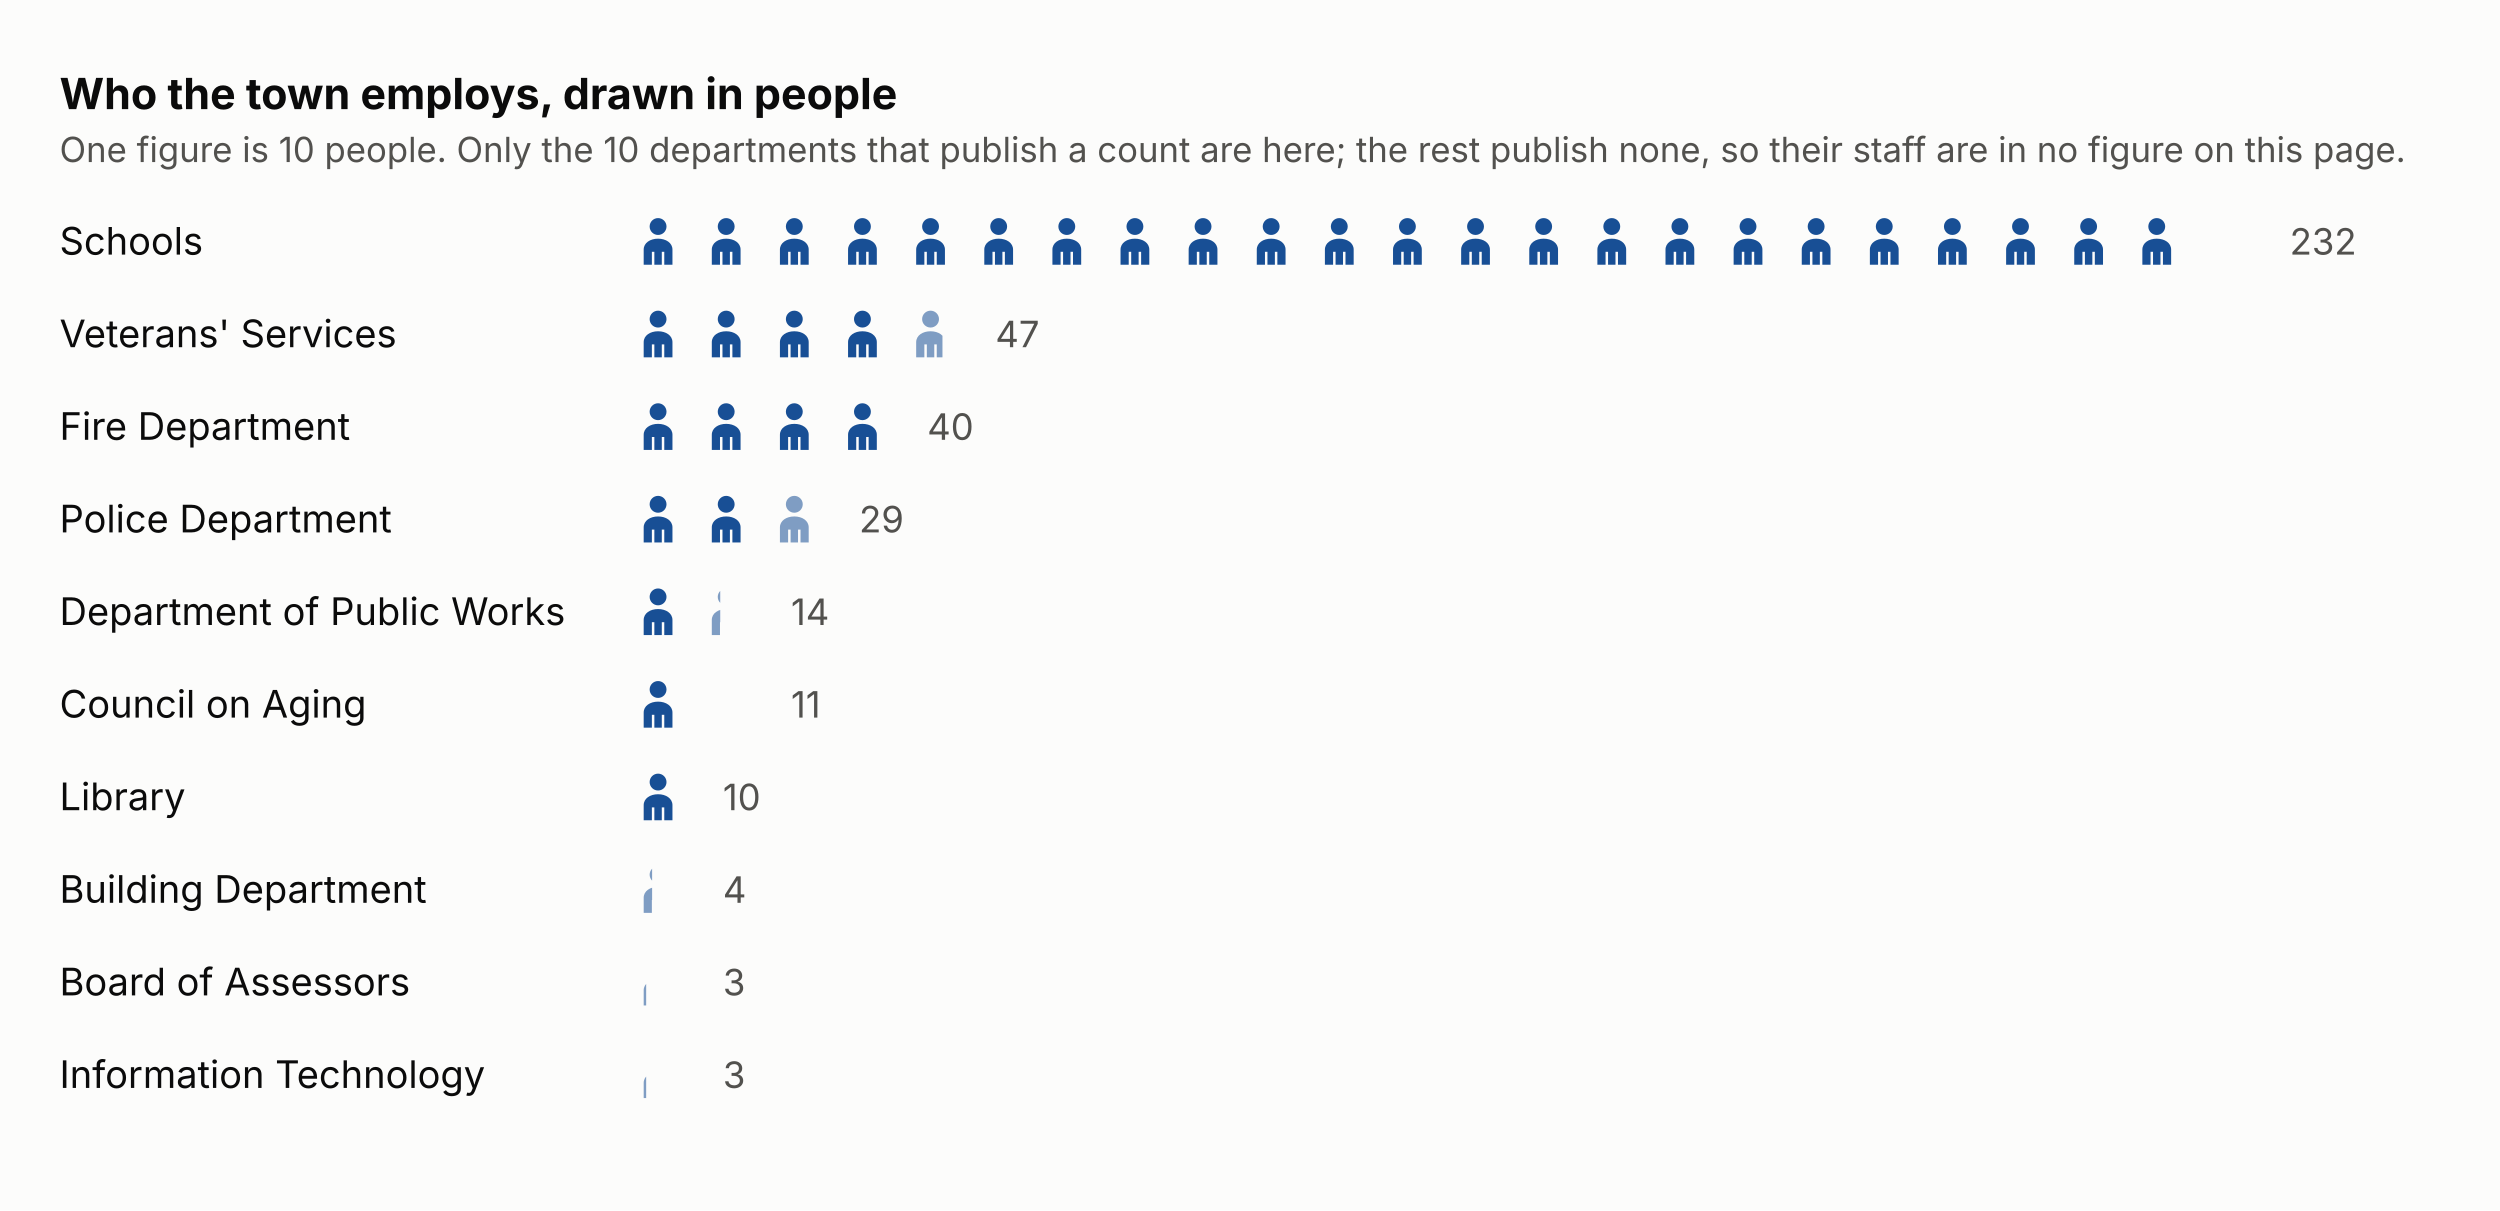
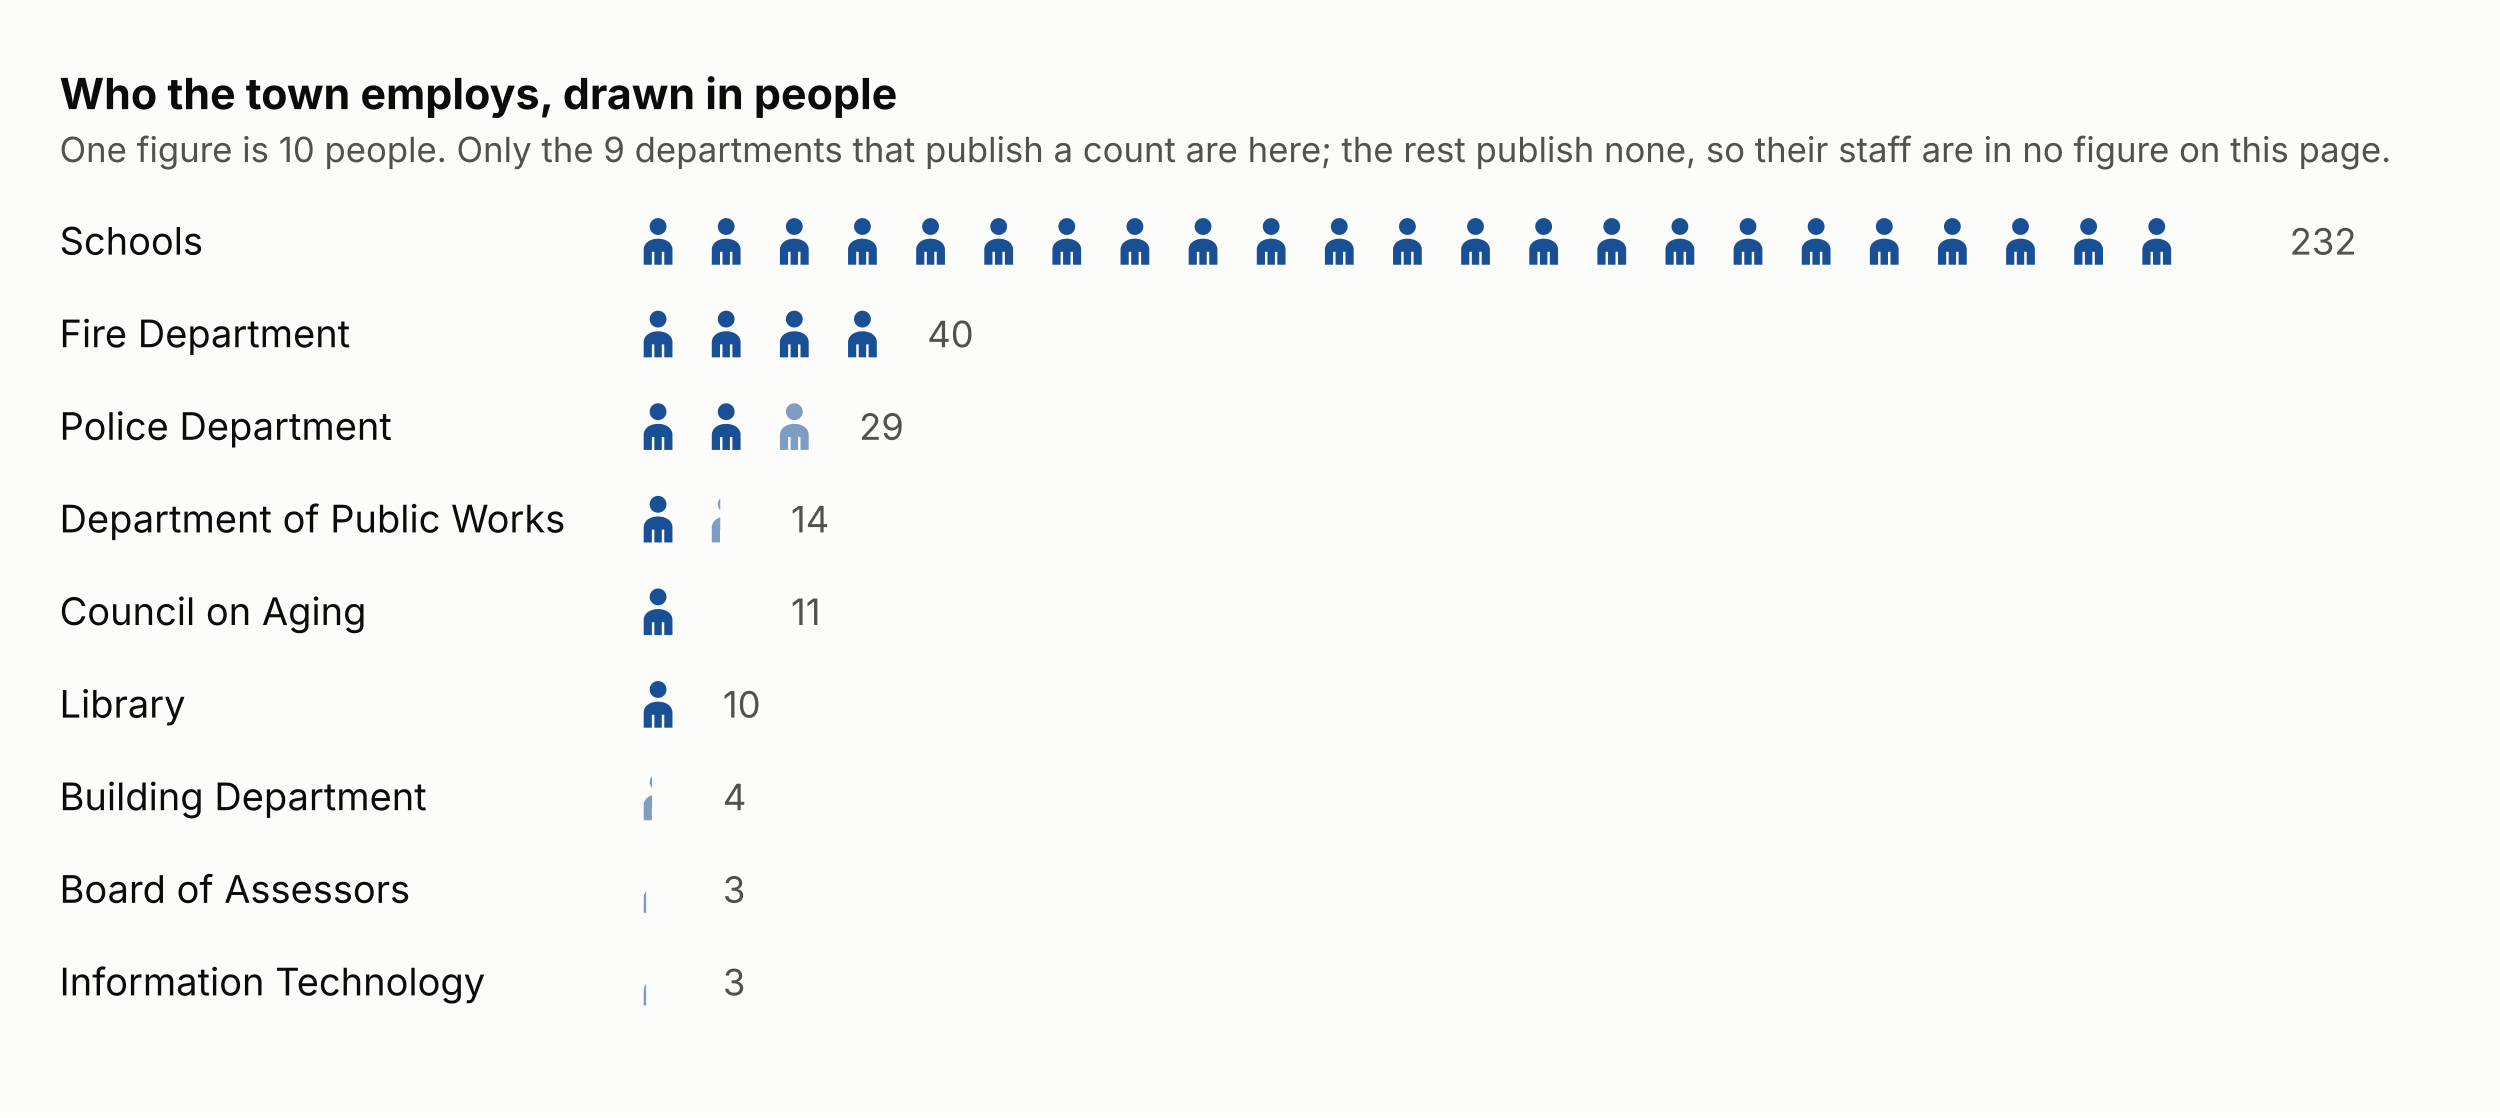
- <svg xmlns="http://www.w3.org/2000/svg" viewBox="0 0 756 366.0" width="756" height="366.0" role="img" aria-label="Who the town employs, drawn in people. One figure is 10 people. Only the 10 departments that publish a count are here; the rest publish none, so their staff are in no figure on this page." font-family="system-ui, -apple-system, &quot;Segoe UI&quot;, sans-serif">
-   <rect width="756" height="366.0" fill="#fcfcfb" />
+ <svg xmlns="http://www.w3.org/2000/svg" viewBox="0 0 756 338.0" width="756" height="338.0" role="img" aria-label="Who the town employs, drawn in people. One figure is 10 people. Only the 9 departments that publish a count are here; the rest publish none, so their staff are in no figure on this page." font-family="system-ui, -apple-system, &quot;Segoe UI&quot;, sans-serif">
+   <rect width="756" height="338.0" fill="#fcfcfb" />
  <g transform="translate(18,18)">
    <text x="0" y="15" font-size="13" font-weight="700" fill="#0b0b0b">Who the town employs, drawn in people</text>
-     <text x="0" y="31" font-size="10.5" fill="#52514e">One figure is 10 people. Only the 10 departments that publish a count are here; the rest publish none, so their staff are in no figure on this page.</text>
+     <text x="0" y="31" font-size="10.5" fill="#52514e">One figure is 10 people. Only the 9 departments that publish a count are here; the rest publish none, so their staff are in no figure on this page.</text>
    <g transform="translate(0,46.0)">
      <defs>
        <clipPath id="clip1">
          <rect x="0" y="0" width="4.80" height="24" />
        </clipPath>
        <clipPath id="clip2">
-           <rect x="0" y="0" width="16.80" height="24" />
+           <rect x="0" y="0" width="21.60" height="24" />
        </clipPath>
        <clipPath id="clip3">
-           <rect x="0" y="0" width="21.60" height="24" />
+           <rect x="0" y="0" width="9.60" height="24" />
        </clipPath>
        <clipPath id="clip4">
+           <rect x="0" y="0" width="2.40" height="24" />
+         </clipPath>
+         <clipPath id="clip5">
          <rect x="0" y="0" width="9.60" height="24" />
        </clipPath>
-         <clipPath id="clip5">
-           <rect x="0" y="0" width="2.40" height="24" />
-         </clipPath>
        <clipPath id="clip6">
-           <rect x="0" y="0" width="9.60" height="24" />
+           <rect x="0" y="0" width="7.20" height="24" />
        </clipPath>
        <clipPath id="clip7">
-           <rect x="0" y="0" width="7.20" height="24" />
-         </clipPath>
-         <clipPath id="clip8">
          <rect x="0" y="0" width="7.20" height="24" />
        </clipPath>
      </defs>
      <text x="0" y="13.0" font-size="11.5" fill="#0b0b0b">Schools</text>
      <g transform="translate(172.0,0.0) scale(0.75)" fill="#184f95">
        <path d="M12 2.6a3.4 3.4 0 110 6.8 3.4 3.4 0 010-6.8zM6.2 21.4v-6.1c0-2.7 2.6-4.4 5.8-4.4s5.8 1.7 5.8 4.4v6.1h-3.3v-5.2h-1v5.2h-3v-5.2h-1v5.2z" />
      </g>
      <g transform="translate(192.6,0.0) scale(0.75)" fill="#184f95">
        <path d="M12 2.6a3.4 3.4 0 110 6.8 3.4 3.4 0 010-6.8zM6.2 21.4v-6.1c0-2.7 2.6-4.4 5.8-4.4s5.8 1.7 5.8 4.4v6.1h-3.3v-5.2h-1v5.2h-3v-5.2h-1v5.2z" />
      </g>
      <g transform="translate(213.2,0.0) scale(0.75)" fill="#184f95">
        <path d="M12 2.6a3.4 3.4 0 110 6.8 3.4 3.4 0 010-6.8zM6.2 21.4v-6.1c0-2.7 2.6-4.4 5.8-4.4s5.8 1.7 5.8 4.4v6.1h-3.3v-5.2h-1v5.2h-3v-5.2h-1v5.2z" />
      </g>
      <g transform="translate(233.8,0.0) scale(0.75)" fill="#184f95">
        <path d="M12 2.6a3.4 3.4 0 110 6.8 3.4 3.4 0 010-6.8zM6.2 21.4v-6.1c0-2.7 2.6-4.4 5.8-4.4s5.8 1.7 5.8 4.4v6.1h-3.3v-5.2h-1v5.2h-3v-5.2h-1v5.2z" />
      </g>
      <g transform="translate(254.4,0.0) scale(0.75)" fill="#184f95">
        <path d="M12 2.6a3.4 3.4 0 110 6.8 3.4 3.4 0 010-6.8zM6.2 21.4v-6.1c0-2.7 2.6-4.4 5.8-4.4s5.8 1.7 5.8 4.4v6.1h-3.3v-5.2h-1v5.2h-3v-5.2h-1v5.2z" />
      </g>
      <g transform="translate(275.0,0.0) scale(0.75)" fill="#184f95">
        <path d="M12 2.6a3.4 3.4 0 110 6.8 3.4 3.4 0 010-6.8zM6.2 21.4v-6.1c0-2.7 2.6-4.4 5.8-4.4s5.8 1.7 5.8 4.4v6.1h-3.3v-5.2h-1v5.2h-3v-5.2h-1v5.2z" />
      </g>
      <g transform="translate(295.6,0.0) scale(0.75)" fill="#184f95">
        <path d="M12 2.6a3.4 3.4 0 110 6.8 3.4 3.4 0 010-6.8zM6.2 21.4v-6.1c0-2.7 2.6-4.4 5.8-4.4s5.8 1.7 5.8 4.4v6.1h-3.3v-5.2h-1v5.2h-3v-5.2h-1v5.2z" />
      </g>
      <g transform="translate(316.2,0.0) scale(0.75)" fill="#184f95">
        <path d="M12 2.6a3.4 3.4 0 110 6.8 3.4 3.4 0 010-6.8zM6.2 21.4v-6.1c0-2.7 2.6-4.4 5.8-4.4s5.8 1.7 5.8 4.4v6.1h-3.3v-5.2h-1v5.2h-3v-5.2h-1v5.2z" />
      </g>
      <g transform="translate(336.8,0.0) scale(0.75)" fill="#184f95">
        <path d="M12 2.6a3.4 3.4 0 110 6.8 3.4 3.4 0 010-6.8zM6.2 21.4v-6.1c0-2.7 2.6-4.4 5.8-4.4s5.8 1.7 5.8 4.4v6.1h-3.3v-5.2h-1v5.2h-3v-5.2h-1v5.2z" />
      </g>
      <g transform="translate(357.4,0.0) scale(0.75)" fill="#184f95">
        <path d="M12 2.6a3.4 3.4 0 110 6.8 3.4 3.4 0 010-6.8zM6.2 21.4v-6.1c0-2.7 2.6-4.4 5.8-4.4s5.8 1.7 5.8 4.4v6.1h-3.3v-5.2h-1v5.2h-3v-5.2h-1v5.2z" />
      </g>
      <g transform="translate(378.0,0.0) scale(0.75)" fill="#184f95">
        <path d="M12 2.6a3.4 3.4 0 110 6.8 3.4 3.4 0 010-6.8zM6.2 21.4v-6.1c0-2.7 2.6-4.4 5.8-4.4s5.8 1.7 5.8 4.4v6.1h-3.3v-5.2h-1v5.2h-3v-5.2h-1v5.2z" />
      </g>
      <g transform="translate(398.6,0.0) scale(0.75)" fill="#184f95">
        <path d="M12 2.6a3.4 3.4 0 110 6.8 3.4 3.4 0 010-6.8zM6.2 21.4v-6.1c0-2.7 2.6-4.4 5.8-4.4s5.8 1.7 5.8 4.4v6.1h-3.3v-5.2h-1v5.2h-3v-5.2h-1v5.2z" />
      </g>
      <g transform="translate(419.2,0.0) scale(0.75)" fill="#184f95">
        <path d="M12 2.6a3.4 3.4 0 110 6.8 3.4 3.4 0 010-6.8zM6.2 21.4v-6.1c0-2.7 2.6-4.4 5.8-4.4s5.8 1.7 5.8 4.4v6.1h-3.3v-5.2h-1v5.2h-3v-5.2h-1v5.2z" />
      </g>
      <g transform="translate(439.8,0.0) scale(0.75)" fill="#184f95">
        <path d="M12 2.6a3.4 3.4 0 110 6.8 3.4 3.4 0 010-6.8zM6.2 21.4v-6.1c0-2.7 2.6-4.4 5.8-4.4s5.8 1.7 5.8 4.4v6.1h-3.3v-5.2h-1v5.2h-3v-5.2h-1v5.2z" />
      </g>
      <g transform="translate(460.4,0.0) scale(0.75)" fill="#184f95">
        <path d="M12 2.6a3.4 3.4 0 110 6.8 3.4 3.4 0 010-6.8zM6.2 21.4v-6.1c0-2.7 2.6-4.4 5.8-4.4s5.8 1.7 5.8 4.4v6.1h-3.3v-5.2h-1v5.2h-3v-5.2h-1v5.2z" />
      </g>
      <g transform="translate(481.0,0.0) scale(0.75)" fill="#184f95">
        <path d="M12 2.6a3.4 3.4 0 110 6.8 3.4 3.4 0 010-6.8zM6.2 21.4v-6.1c0-2.7 2.6-4.4 5.8-4.4s5.8 1.7 5.8 4.4v6.1h-3.3v-5.2h-1v5.2h-3v-5.2h-1v5.2z" />
      </g>
      <g transform="translate(501.6,0.0) scale(0.75)" fill="#184f95">
        <path d="M12 2.6a3.4 3.4 0 110 6.8 3.4 3.4 0 010-6.8zM6.2 21.4v-6.1c0-2.7 2.6-4.4 5.8-4.4s5.8 1.7 5.8 4.4v6.1h-3.3v-5.2h-1v5.2h-3v-5.2h-1v5.2z" />
      </g>
      <g transform="translate(522.2,0.0) scale(0.75)" fill="#184f95">
        <path d="M12 2.6a3.4 3.4 0 110 6.8 3.4 3.4 0 010-6.8zM6.2 21.4v-6.1c0-2.7 2.6-4.4 5.8-4.4s5.8 1.7 5.8 4.4v6.1h-3.3v-5.2h-1v5.2h-3v-5.2h-1v5.2z" />
      </g>
      <g transform="translate(542.8,0.0) scale(0.75)" fill="#184f95">
        <path d="M12 2.6a3.4 3.4 0 110 6.8 3.4 3.4 0 010-6.8zM6.2 21.4v-6.1c0-2.7 2.6-4.4 5.8-4.4s5.8 1.7 5.8 4.4v6.1h-3.3v-5.2h-1v5.2h-3v-5.2h-1v5.2z" />
      </g>
      <g transform="translate(563.4,0.0) scale(0.75)" fill="#184f95">
        <path d="M12 2.6a3.4 3.4 0 110 6.8 3.4 3.4 0 010-6.8zM6.2 21.4v-6.1c0-2.7 2.6-4.4 5.8-4.4s5.8 1.7 5.8 4.4v6.1h-3.3v-5.2h-1v5.2h-3v-5.2h-1v5.2z" />
      </g>
      <g transform="translate(584.0,0.0) scale(0.75)" fill="#184f95">
        <path d="M12 2.6a3.4 3.4 0 110 6.8 3.4 3.4 0 010-6.8zM6.2 21.4v-6.1c0-2.7 2.6-4.4 5.8-4.4s5.8 1.7 5.8 4.4v6.1h-3.3v-5.2h-1v5.2h-3v-5.2h-1v5.2z" />
      </g>
      <g transform="translate(604.6,0.0) scale(0.75)" fill="#184f95">
        <path d="M12 2.6a3.4 3.4 0 110 6.8 3.4 3.4 0 010-6.8zM6.2 21.4v-6.1c0-2.7 2.6-4.4 5.8-4.4s5.8 1.7 5.8 4.4v6.1h-3.3v-5.2h-1v5.2h-3v-5.2h-1v5.2z" />
      </g>
      <g transform="translate(625.2,0.0) scale(0.75)" fill="#184f95">
        <path d="M12 2.6a3.4 3.4 0 110 6.8 3.4 3.4 0 010-6.8zM6.2 21.4v-6.1c0-2.7 2.6-4.4 5.8-4.4s5.8 1.7 5.8 4.4v6.1h-3.3v-5.2h-1v5.2h-3v-5.2h-1v5.2z" />
      </g>
      <g transform="translate(645.8,0.0) scale(0.75)" fill="#184f95" opacity="0.55">
        <path d="M12 2.6a3.4 3.4 0 110 6.8 3.4 3.4 0 010-6.8zM6.2 21.4v-6.1c0-2.7 2.6-4.4 5.8-4.4s5.8 1.7 5.8 4.4v6.1h-3.3v-5.2h-1v5.2h-3v-5.2h-1v5.2z" clip-path="url(#clip1)" />
      </g>
      <text x="674.4" y="13.0" font-size="11" fill="#52514e">232</text>
-       <text x="0" y="41.0" font-size="11.5" fill="#0b0b0b">Veterans' Services</text>
+       <text x="0" y="41.0" font-size="11.5" fill="#0b0b0b">Fire Department</text>
      <g transform="translate(172.0,28.0) scale(0.75)" fill="#184f95">
        <path d="M12 2.6a3.4 3.4 0 110 6.8 3.4 3.4 0 010-6.8zM6.2 21.4v-6.1c0-2.7 2.6-4.4 5.8-4.4s5.8 1.7 5.8 4.4v6.1h-3.3v-5.2h-1v5.2h-3v-5.2h-1v5.2z" />
      </g>
      <g transform="translate(192.6,28.0) scale(0.75)" fill="#184f95">
        <path d="M12 2.6a3.4 3.4 0 110 6.8 3.4 3.4 0 010-6.8zM6.2 21.4v-6.1c0-2.7 2.6-4.4 5.8-4.4s5.8 1.7 5.8 4.4v6.1h-3.3v-5.2h-1v5.2h-3v-5.2h-1v5.2z" />
      </g>
      <g transform="translate(213.2,28.0) scale(0.75)" fill="#184f95">
        <path d="M12 2.6a3.4 3.4 0 110 6.8 3.4 3.4 0 010-6.8zM6.2 21.4v-6.1c0-2.7 2.6-4.4 5.8-4.4s5.8 1.7 5.8 4.4v6.1h-3.3v-5.2h-1v5.2h-3v-5.2h-1v5.2z" />
      </g>
      <g transform="translate(233.8,28.0) scale(0.75)" fill="#184f95">
        <path d="M12 2.6a3.4 3.4 0 110 6.8 3.4 3.4 0 010-6.8zM6.2 21.4v-6.1c0-2.7 2.6-4.4 5.8-4.4s5.8 1.7 5.8 4.4v6.1h-3.3v-5.2h-1v5.2h-3v-5.2h-1v5.2z" />
      </g>
-       <g transform="translate(254.4,28.0) scale(0.75)" fill="#184f95" opacity="0.55">
-         <path d="M12 2.6a3.4 3.4 0 110 6.8 3.4 3.4 0 010-6.8zM6.2 21.4v-6.1c0-2.7 2.6-4.4 5.8-4.4s5.8 1.7 5.8 4.4v6.1h-3.3v-5.2h-1v5.2h-3v-5.2h-1v5.2z" clip-path="url(#clip2)" />
-       </g>
-       <text x="283.0" y="41.0" font-size="11" fill="#52514e">47</text>
-       <text x="0" y="69.0" font-size="11.5" fill="#0b0b0b">Fire Department</text>
+       <text x="262.4" y="41.0" font-size="11" fill="#52514e">40</text>
+       <text x="0" y="69.0" font-size="11.5" fill="#0b0b0b">Police Department</text>
      <g transform="translate(172.0,56.0) scale(0.75)" fill="#184f95">
        <path d="M12 2.6a3.4 3.4 0 110 6.8 3.4 3.4 0 010-6.8zM6.2 21.4v-6.1c0-2.7 2.6-4.4 5.8-4.4s5.8 1.7 5.8 4.4v6.1h-3.3v-5.2h-1v5.2h-3v-5.2h-1v5.2z" />
      </g>
      <g transform="translate(192.6,56.0) scale(0.75)" fill="#184f95">
        <path d="M12 2.6a3.4 3.4 0 110 6.8 3.4 3.4 0 010-6.8zM6.2 21.4v-6.1c0-2.7 2.6-4.4 5.8-4.4s5.8 1.7 5.8 4.4v6.1h-3.3v-5.2h-1v5.2h-3v-5.2h-1v5.2z" />
      </g>
-       <g transform="translate(213.2,56.0) scale(0.75)" fill="#184f95">
-         <path d="M12 2.6a3.4 3.4 0 110 6.8 3.4 3.4 0 010-6.8zM6.2 21.4v-6.1c0-2.7 2.6-4.4 5.8-4.4s5.8 1.7 5.8 4.4v6.1h-3.3v-5.2h-1v5.2h-3v-5.2h-1v5.2z" />
+       <g transform="translate(213.2,56.0) scale(0.75)" fill="#184f95" opacity="0.55">
+         <path d="M12 2.6a3.4 3.4 0 110 6.8 3.4 3.4 0 010-6.8zM6.2 21.4v-6.1c0-2.7 2.6-4.4 5.8-4.4s5.8 1.7 5.8 4.4v6.1h-3.3v-5.2h-1v5.2h-3v-5.2h-1v5.2z" clip-path="url(#clip2)" />
      </g>
-       <g transform="translate(233.8,56.0) scale(0.75)" fill="#184f95">
-         <path d="M12 2.6a3.4 3.4 0 110 6.8 3.4 3.4 0 010-6.8zM6.2 21.4v-6.1c0-2.7 2.6-4.4 5.8-4.4s5.8 1.7 5.8 4.4v6.1h-3.3v-5.2h-1v5.2h-3v-5.2h-1v5.2z" />
-       </g>
-       <text x="262.4" y="69.0" font-size="11" fill="#52514e">40</text>
-       <text x="0" y="97.0" font-size="11.5" fill="#0b0b0b">Police Department</text>
+       <text x="241.8" y="69.0" font-size="11" fill="#52514e">29</text>
+       <text x="0" y="97.0" font-size="11.5" fill="#0b0b0b">Department of Public Works</text>
      <g transform="translate(172.0,84.0) scale(0.75)" fill="#184f95">
        <path d="M12 2.6a3.4 3.4 0 110 6.8 3.4 3.4 0 010-6.8zM6.2 21.4v-6.1c0-2.7 2.6-4.4 5.8-4.4s5.8 1.7 5.8 4.4v6.1h-3.3v-5.2h-1v5.2h-3v-5.2h-1v5.2z" />
      </g>
-       <g transform="translate(192.6,84.0) scale(0.75)" fill="#184f95">
-         <path d="M12 2.6a3.4 3.4 0 110 6.8 3.4 3.4 0 010-6.8zM6.2 21.4v-6.1c0-2.7 2.6-4.4 5.8-4.4s5.8 1.7 5.8 4.4v6.1h-3.3v-5.2h-1v5.2h-3v-5.2h-1v5.2z" />
-       </g>
-       <g transform="translate(213.2,84.0) scale(0.75)" fill="#184f95" opacity="0.55">
+       <g transform="translate(192.6,84.0) scale(0.75)" fill="#184f95" opacity="0.55">
        <path d="M12 2.6a3.4 3.4 0 110 6.8 3.4 3.4 0 010-6.8zM6.2 21.4v-6.1c0-2.7 2.6-4.4 5.8-4.4s5.8 1.7 5.8 4.4v6.1h-3.3v-5.2h-1v5.2h-3v-5.2h-1v5.2z" clip-path="url(#clip3)" />
      </g>
-       <text x="241.8" y="97.0" font-size="11" fill="#52514e">29</text>
-       <text x="0" y="125.0" font-size="11.5" fill="#0b0b0b">Department of Public Works</text>
+       <text x="221.2" y="97.0" font-size="11" fill="#52514e">14</text>
+       <text x="0" y="125.0" font-size="11.5" fill="#0b0b0b">Council on Aging</text>
      <g transform="translate(172.0,112.0) scale(0.75)" fill="#184f95">
        <path d="M12 2.6a3.4 3.4 0 110 6.8 3.4 3.4 0 010-6.8zM6.2 21.4v-6.1c0-2.7 2.6-4.4 5.8-4.4s5.8 1.7 5.8 4.4v6.1h-3.3v-5.2h-1v5.2h-3v-5.2h-1v5.2z" />
      </g>
      <g transform="translate(192.6,112.0) scale(0.75)" fill="#184f95" opacity="0.55">
        <path d="M12 2.6a3.4 3.4 0 110 6.8 3.4 3.4 0 010-6.8zM6.2 21.4v-6.1c0-2.7 2.6-4.4 5.8-4.4s5.8 1.7 5.8 4.4v6.1h-3.3v-5.2h-1v5.2h-3v-5.2h-1v5.2z" clip-path="url(#clip4)" />
      </g>
-       <text x="221.2" y="125.0" font-size="11" fill="#52514e">14</text>
-       <text x="0" y="153.0" font-size="11.5" fill="#0b0b0b">Council on Aging</text>
+       <text x="221.2" y="125.0" font-size="11" fill="#52514e">11</text>
+       <text x="0" y="153.0" font-size="11.5" fill="#0b0b0b">Library</text>
      <g transform="translate(172.0,140.0) scale(0.75)" fill="#184f95">
        <path d="M12 2.6a3.4 3.4 0 110 6.8 3.4 3.4 0 010-6.8zM6.2 21.4v-6.1c0-2.7 2.6-4.4 5.8-4.4s5.8 1.7 5.8 4.4v6.1h-3.3v-5.2h-1v5.2h-3v-5.2h-1v5.2z" />
      </g>
-       <g transform="translate(192.6,140.0) scale(0.75)" fill="#184f95" opacity="0.55">
+       <text x="200.6" y="153.0" font-size="11" fill="#52514e">10</text>
+       <text x="0" y="181.0" font-size="11.5" fill="#0b0b0b">Building Department</text>
+       <g transform="translate(172.0,168.0) scale(0.75)" fill="#184f95" opacity="0.55">
        <path d="M12 2.6a3.4 3.4 0 110 6.8 3.4 3.4 0 010-6.8zM6.2 21.4v-6.1c0-2.7 2.6-4.4 5.8-4.4s5.8 1.7 5.8 4.4v6.1h-3.3v-5.2h-1v5.2h-3v-5.2h-1v5.2z" clip-path="url(#clip5)" />
      </g>
-       <text x="221.2" y="153.0" font-size="11" fill="#52514e">11</text>
-       <text x="0" y="181.0" font-size="11.5" fill="#0b0b0b">Library</text>
-       <g transform="translate(172.0,168.0) scale(0.75)" fill="#184f95">
-         <path d="M12 2.6a3.4 3.4 0 110 6.8 3.4 3.4 0 010-6.8zM6.2 21.4v-6.1c0-2.7 2.6-4.4 5.8-4.4s5.8 1.7 5.8 4.4v6.1h-3.3v-5.2h-1v5.2h-3v-5.2h-1v5.2z" />
-       </g>
-       <text x="200.6" y="181.0" font-size="11" fill="#52514e">10</text>
-       <text x="0" y="209.0" font-size="11.5" fill="#0b0b0b">Building Department</text>
+       <text x="200.6" y="181.0" font-size="11" fill="#52514e">4</text>
+       <text x="0" y="209.0" font-size="11.5" fill="#0b0b0b">Board of Assessors</text>
      <g transform="translate(172.0,196.0) scale(0.75)" fill="#184f95" opacity="0.55">
        <path d="M12 2.6a3.4 3.4 0 110 6.8 3.4 3.4 0 010-6.8zM6.2 21.4v-6.1c0-2.7 2.6-4.4 5.8-4.4s5.8 1.7 5.8 4.4v6.1h-3.3v-5.2h-1v5.2h-3v-5.2h-1v5.2z" clip-path="url(#clip6)" />
      </g>
-       <text x="200.6" y="209.0" font-size="11" fill="#52514e">4</text>
-       <text x="0" y="237.0" font-size="11.5" fill="#0b0b0b">Board of Assessors</text>
+       <text x="200.6" y="209.0" font-size="11" fill="#52514e">3</text>
+       <text x="0" y="237.0" font-size="11.5" fill="#0b0b0b">Information Technology</text>
      <g transform="translate(172.0,224.0) scale(0.75)" fill="#184f95" opacity="0.55">
        <path d="M12 2.6a3.4 3.4 0 110 6.8 3.4 3.4 0 010-6.8zM6.2 21.4v-6.1c0-2.7 2.6-4.4 5.8-4.4s5.8 1.7 5.8 4.4v6.1h-3.3v-5.2h-1v5.2h-3v-5.2h-1v5.2z" clip-path="url(#clip7)" />
      </g>
      <text x="200.6" y="237.0" font-size="11" fill="#52514e">3</text>
-       <text x="0" y="265.0" font-size="11.5" fill="#0b0b0b">Information Technology</text>
-       <g transform="translate(172.0,252.0) scale(0.75)" fill="#184f95" opacity="0.55">
-         <path d="M12 2.6a3.4 3.4 0 110 6.8 3.4 3.4 0 010-6.8zM6.2 21.4v-6.1c0-2.7 2.6-4.4 5.8-4.4s5.8 1.7 5.8 4.4v6.1h-3.3v-5.2h-1v5.2h-3v-5.2h-1v5.2z" clip-path="url(#clip8)" />
-       </g>
-       <text x="200.6" y="265.0" font-size="11" fill="#52514e">3</text>
    </g>
  </g>
</svg>
